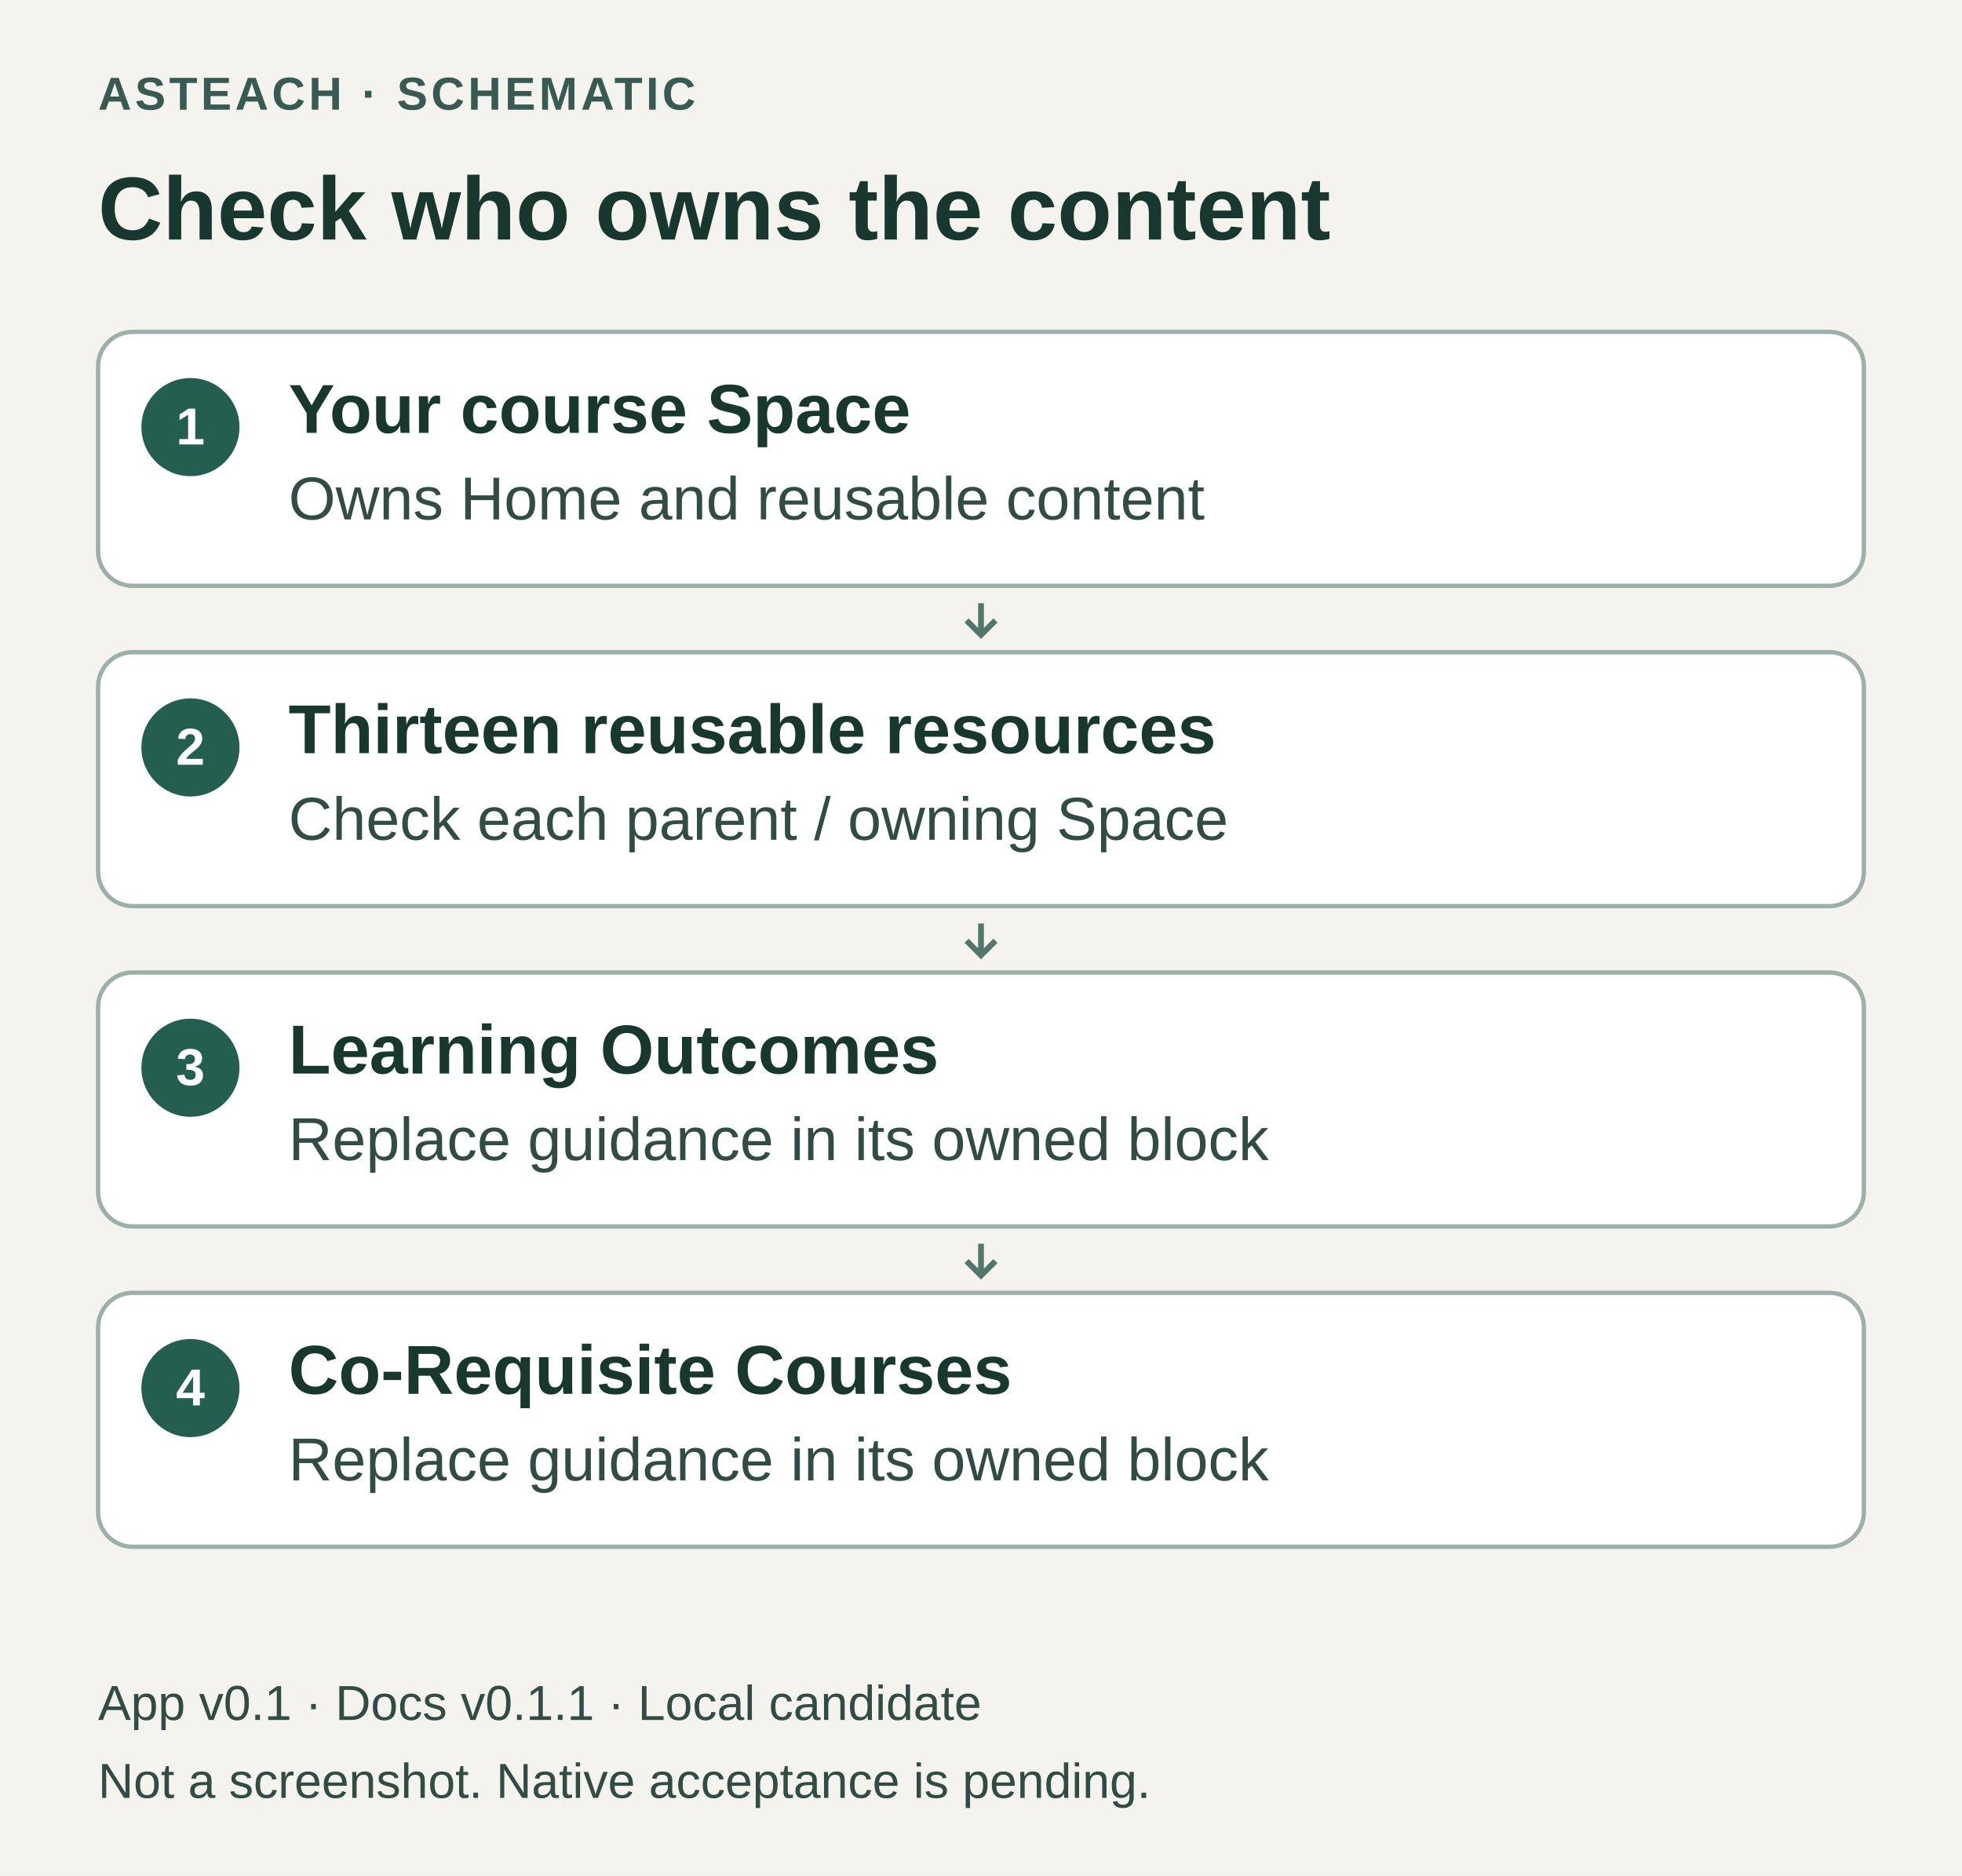
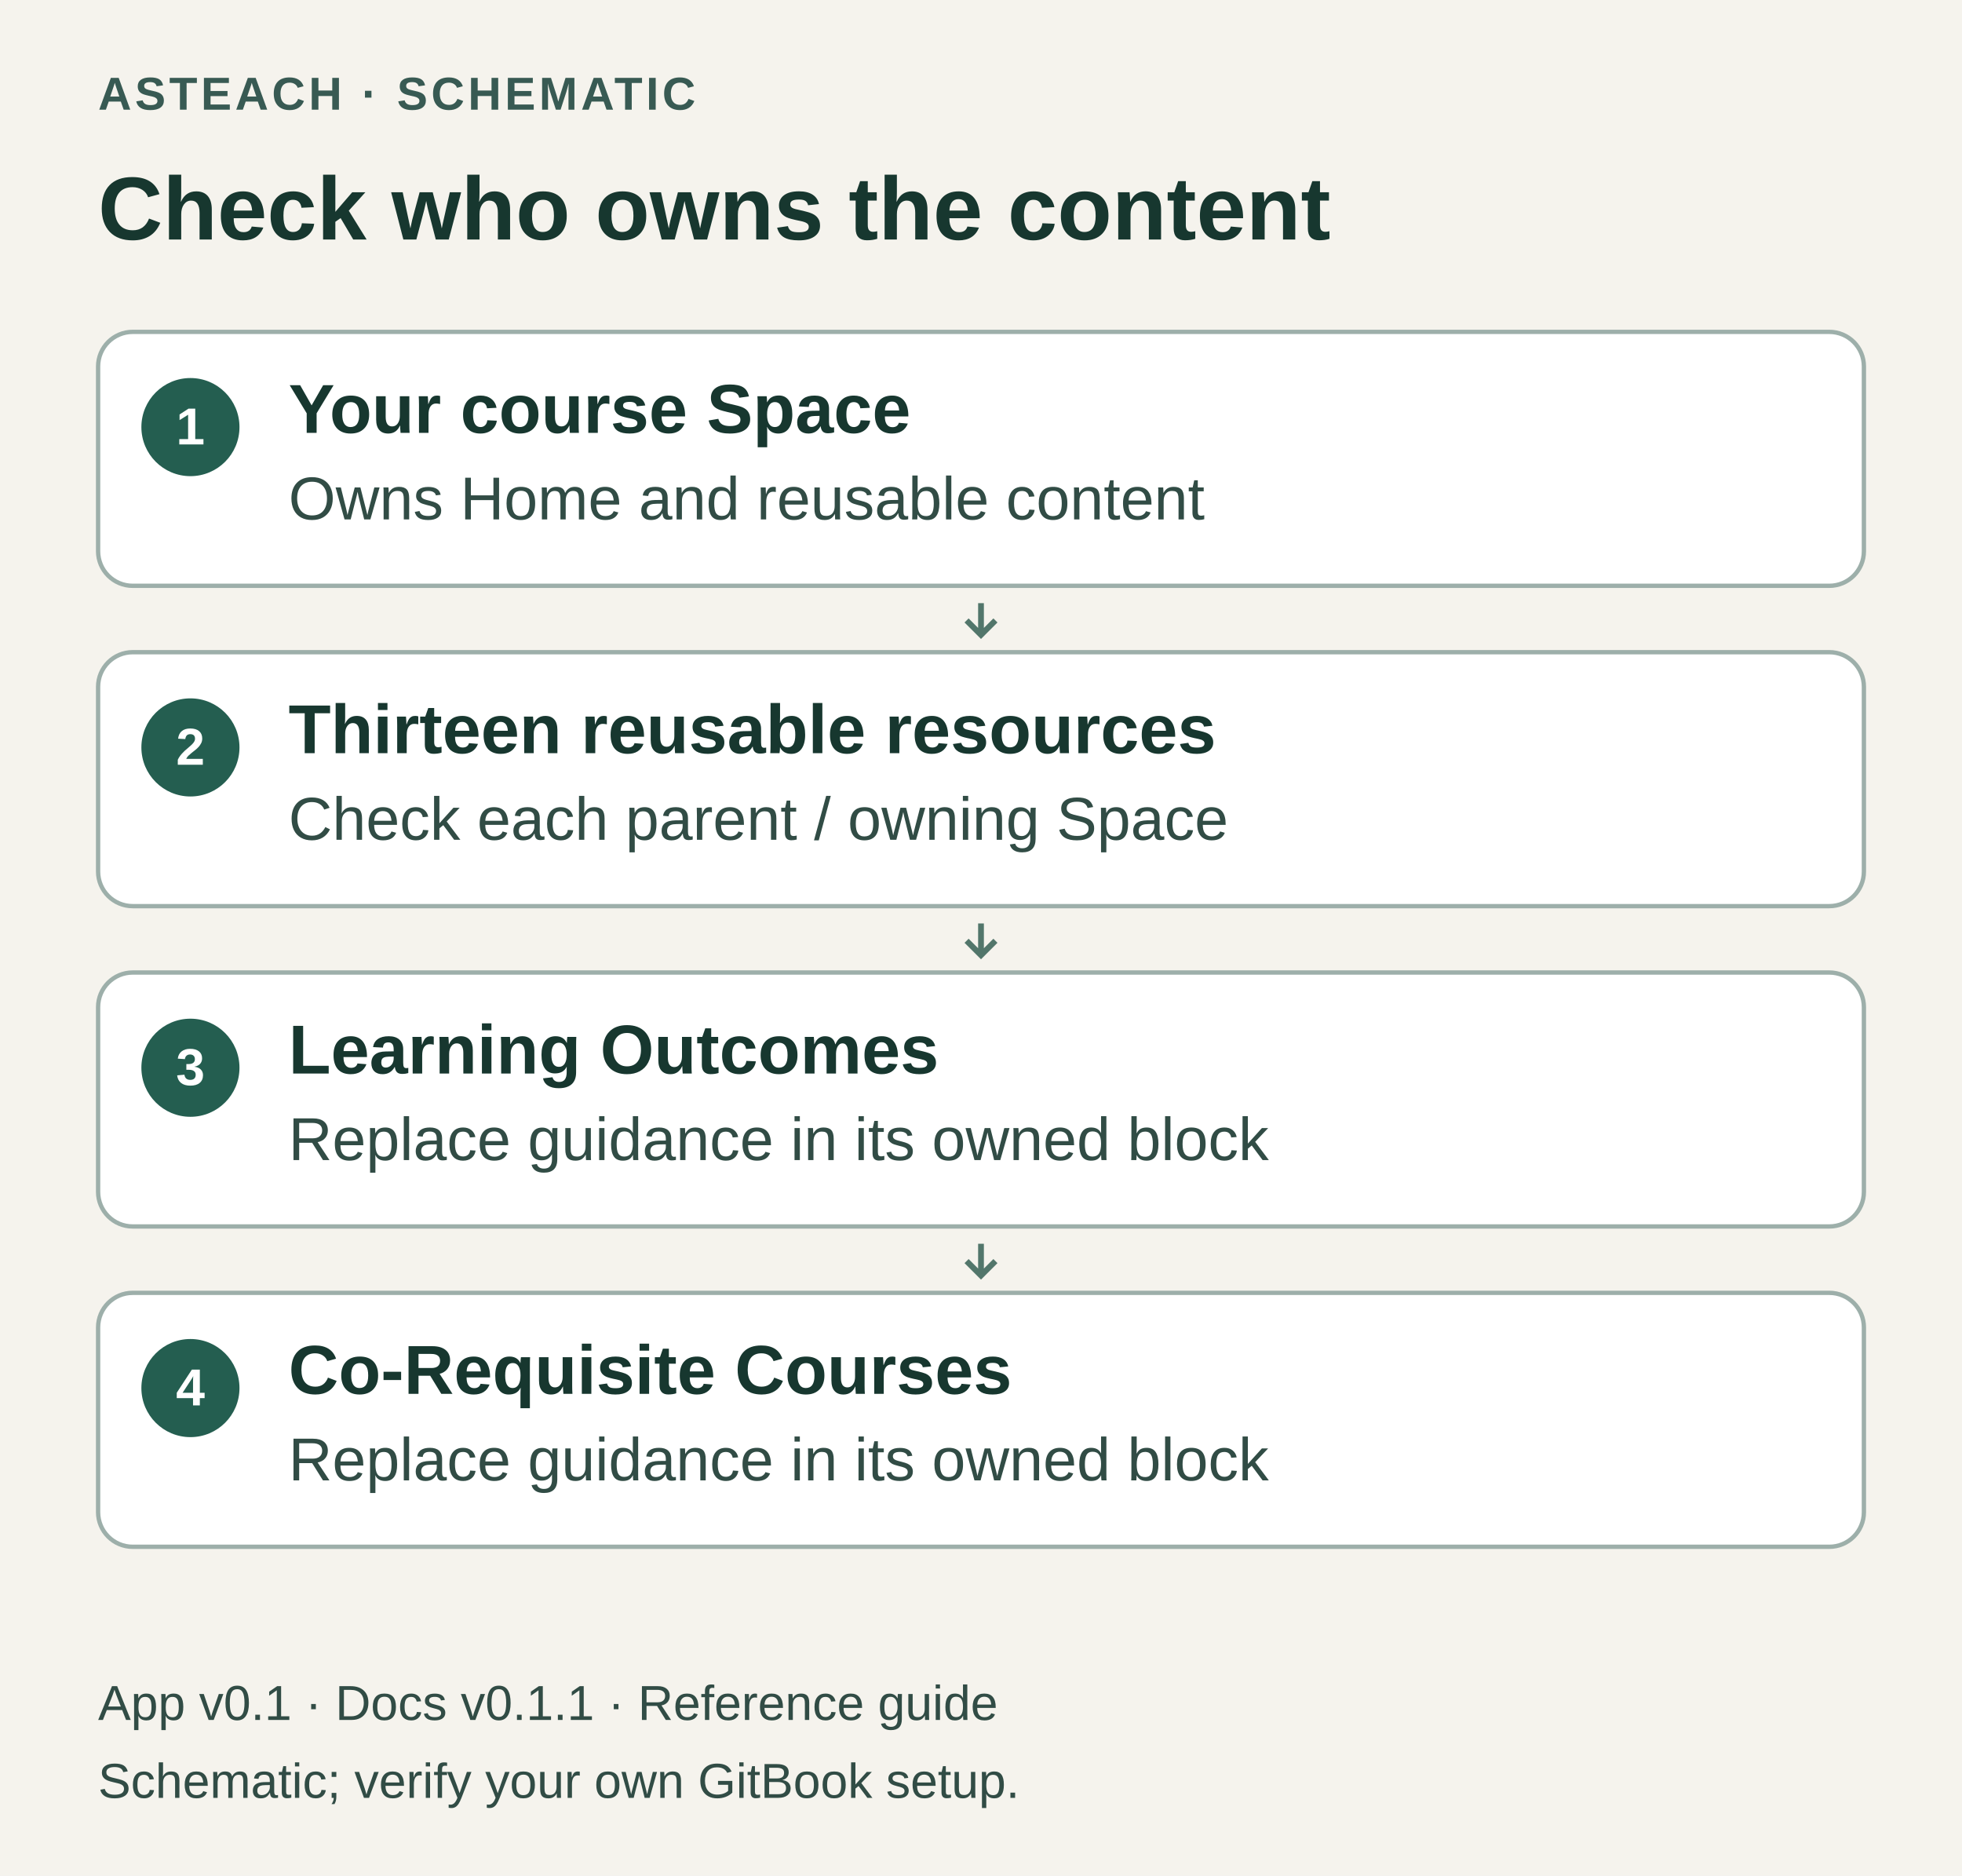
<svg xmlns="http://www.w3.org/2000/svg" viewBox="0 0 680 650" role="img" aria-labelledby="title description">
  <rect width="680" height="650" fill="#f5f3ed" />
  <g font-family="Arial, Helvetica, sans-serif">
    <text x="34" y="38" font-size="16" font-weight="700" letter-spacing="1.2" fill="#385a53">ASTEACH · SCHEMATIC</text>
    <text x="34" y="83" font-size="31" font-weight="700" fill="#17372f">Check who owns the content</text>
    <rect x="34" y="115" width="612" height="88" rx="12" fill="#ffffff" stroke="#9dafaa" stroke-width="1.5" />
    <circle cx="66" cy="148" r="17" fill="#245e50" />
    <text x="66" y="154" text-anchor="middle" font-size="18" font-weight="700" fill="#ffffff">1</text>
    <text x="100" y="150" font-size="24" font-weight="700" fill="#17372f">Your course Space</text>
    <text x="100" y="180" font-size="21" fill="#314c45">Owns Home and reusable content</text>
    <path d="M 340 209 v 10 m -5 -4 l 5 5 l 5 -5" fill="none" stroke="#52766b" stroke-width="2" />
    <rect x="34" y="226" width="612" height="88" rx="12" fill="#ffffff" stroke="#9dafaa" stroke-width="1.5" />
    <circle cx="66" cy="259" r="17" fill="#245e50" />
    <text x="66" y="265" text-anchor="middle" font-size="18" font-weight="700" fill="#ffffff">2</text>
    <text x="100" y="261" font-size="24" font-weight="700" fill="#17372f">Thirteen reusable resources</text>
    <text x="100" y="291" font-size="21" fill="#314c45">Check each parent / owning Space</text>
    <path d="M 340 320 v 10 m -5 -4 l 5 5 l 5 -5" fill="none" stroke="#52766b" stroke-width="2" />
    <rect x="34" y="337" width="612" height="88" rx="12" fill="#ffffff" stroke="#9dafaa" stroke-width="1.5" />
    <circle cx="66" cy="370" r="17" fill="#245e50" />
    <text x="66" y="376" text-anchor="middle" font-size="18" font-weight="700" fill="#ffffff">3</text>
    <text x="100" y="372" font-size="24" font-weight="700" fill="#17372f">Learning Outcomes</text>
    <text x="100" y="402" font-size="21" fill="#314c45">Replace guidance in its owned block</text>
    <path d="M 340 431 v 10 m -5 -4 l 5 5 l 5 -5" fill="none" stroke="#52766b" stroke-width="2" />
    <rect x="34" y="448" width="612" height="88" rx="12" fill="#ffffff" stroke="#9dafaa" stroke-width="1.5" />
    <circle cx="66" cy="481" r="17" fill="#245e50" />
    <text x="66" y="487" text-anchor="middle" font-size="18" font-weight="700" fill="#ffffff">4</text>
    <text x="100" y="483" font-size="24" font-weight="700" fill="#17372f">Co-Requisite Courses</text>
    <text x="100" y="513" font-size="21" fill="#314c45">Replace guidance in its owned block</text>
-     <text x="34" y="596" font-size="17" fill="#314c45">App v0.1 · Docs v0.1.1 · Local candidate</text>
-     <text x="34" y="623" font-size="17" fill="#314c45">Not a screenshot. Native acceptance is pending.</text>
+     <text x="34" y="596" font-size="17" fill="#314c45">App v0.1 · Docs v0.1.1 · Reference guide</text>
+     <text x="34" y="623" font-size="17" fill="#314c45">Schematic; verify your own GitBook setup.</text>
  </g>
</svg>
